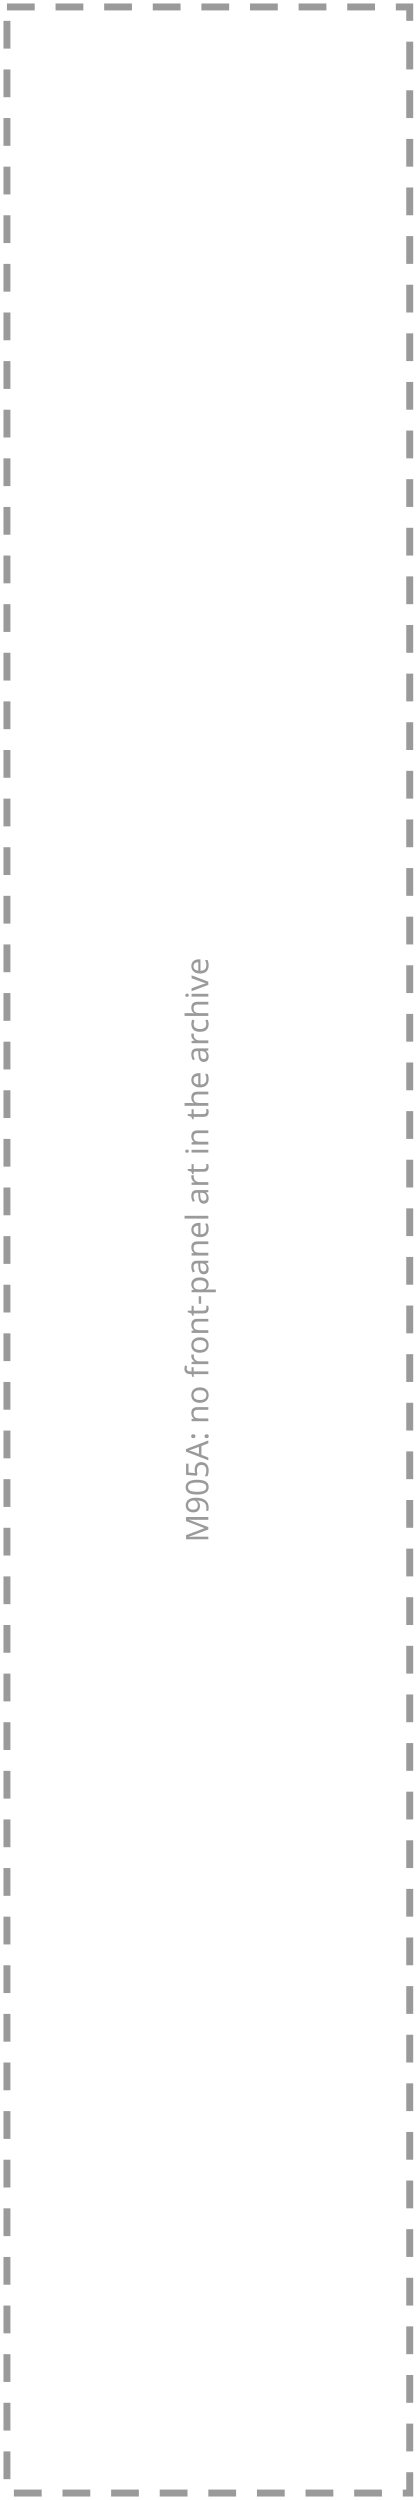
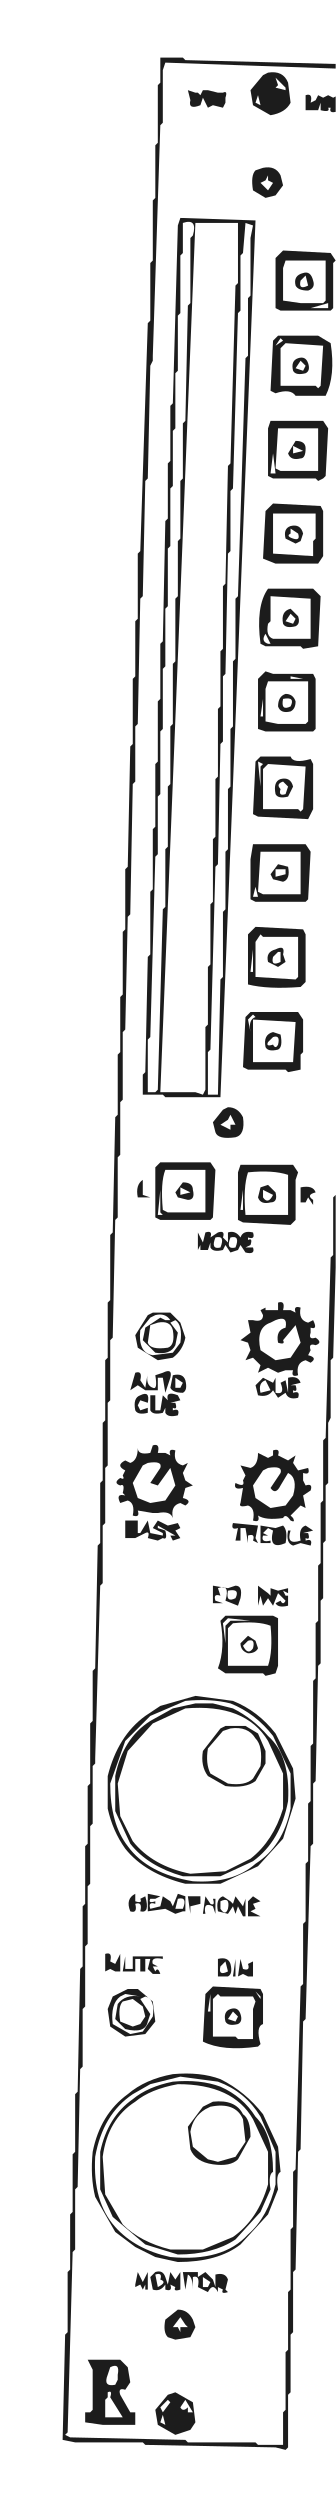
- <svg xmlns="http://www.w3.org/2000/svg" viewBox="0 0 120 720" data-from="none" data-kind="none">
-   <rect class="outline" x="2" y="2" width="116" height="716" fill="none" stroke="#9a9a9a" stroke-width="2" stroke-dasharray="8 6" />
-   <text x="60.0" y="360.0" fill="#9a9a9a" font-family="sans-serif" font-size="9" text-anchor="middle" transform="rotate(-90 60.0 360.0)">M905A: no front-panel art in the archive</text>
+ <svg xmlns="http://www.w3.org/2000/svg" viewBox="0 0 134 998" data-from="Modules/UNSORTED/M905A/MECHANICAL/19xx - 905-03-001 - CONTROLLER MONITOR MODULE - DRN DRG - ISS 6.jpg" data-kind="layout">
+   <defs>
+     <clipPath id="c">
+       <rect width="134" height="998" />
+     </clipPath>
+   </defs>
+   <g clip-path="url(#c)">
+     <g transform="translate(-890 -117)" fill="#1c1c1c">
+       <path class="line" d="M954 140L963 140L964 141L1042 143L1044 146L1043 147L1043 172L1042 173L1042 193L1041 194L1041 219L1040 220L1038 290L1037 291L1037 313L1036 314L1036 336L1035 337L1035 362L1034 363L1034 388L1033 389L1033 412L1032 413L1032 440L1031 441L1030 489L1029 490L1029 512L1028 513L1028 515L1027 562L1026 563L1026 586L1025 587L1023 659L1022 660L1022 683L1021 685L1021 687L1021 709L1020 710L1020 732L1019 733L1019 755L1018 756L1018 781L1017 782L1016 828L1015 829L1015 853L1014 854L1012 923L1011 924L1010 975L1009 976L1008 1023L1007 1024L1007 1048L1006 1049L1006 1072L1005 1073L1005 1094L1004 1095L1000 1094L948 1093L947 1092L920 1092L915 1091L916 1049L917 1048L917 1024L918 1023L918 1001L919 1000L919 977L920 976L920 953L921 952L922 903L923 902L923 878L924 877L924 854L925 853L925 830L926 829L926 805L927 804L927 784L928 783L929 734L930 733L930 709L931 708L931 685L932 684L932 660L933 659L933 637L934 636L934 610L935 609L936 563L937 562L937 538L938 537L938 515L939 514L939 489L940 488L940 464L941 463L942 415L943 414L943 388L944 387L944 365L945 364L945 338L946 337L949 246L950 245L950 222L951 221L951 197L952 196L952 175L953 174L953 151L954 150L954 140ZM956 142L955 145L955 166L954 167L951 259L951 261L950 263L949 308L948 309L947 355L946 356L945 406L944 407L944 429L943 430L942 482L941 483L940 528L939 529L939 556L938 557L938 578L937 579L937 603L936 604L935 651L934 652L934 676L933 677L933 702L932 703L932 725L931 726L931 749L930 750L928 819L928 821L927 822L927 845L926 846L926 869L925 870L925 893L924 894L924 918L923 919L923 942L922 943L921 990L920 991L920 1015L919 1016L917 1088L916 1089L918 1090L964 1091L965 1092L992 1092L993 1093L1003 1093L1003 1080L1004 1079L1004 1056L1005 1055L1005 1032L1006 1031L1006 1007L1007 1006L1007 984L1008 983L1010 910L1011 909L1011 885L1012 884L1012 861L1013 860L1013 837L1014 836L1014 814L1015 813L1015 788L1016 787L1016 765L1017 764L1017 742L1018 741L1018 717L1019 716L1019 692L1020 691L1022 619L1023 618L1023 595L1024 594L1024 572L1025 571L1025 545L1026 544L1027 498L1028 497L1028 471L1029 470L1030 422L1031 421L1031 395L1032 394L1032 372L1033 371L1035 299L1036 298L1036 272L1037 271L1037 251L1038 250L1039 202L1040 201L1040 176L1041 175L1041 153L1042 152L1042 145L956 142ZM997 146Q1003 145 1005 150L1006 158Q1004 162 998 163L991 159L990 153L995 147L997 146ZM1000 148L1001 151L1000 152L1004 153L1004 152L1000 148ZM993 155L992 158L994 159L993 155ZM965 153L968 154L969 154L970 155L971 153L973 153L977 154L979 154Q981 153 980 156L980 158L979 160L975 159L973 160L971 156L970 159Q965 161 966 157L965 153ZM1012 155Q1015 154 1014 158L1016 157L1017 155L1019 156L1021 155L1023 156L1025 155Q1027 159 1029 155Q1031 154 1030 158L1032 158Q1031 155 1034 156L1035 162L1034 162Q1035 159 1033 160L1029 162Q1027 158 1026 161Q1021 163 1022 160L1021 160Q1022 162 1018 161L1018 158L1017 161L1012 161L1012 155ZM995 184Q1000 183 1002 187L1003 191L1000 195L996 196L991 193Q990 187 992 185L995 184ZM997 187L996 189L994 190L997 193L999 190L997 189L997 187ZM962 204L992 205L978 555L956 555L955 554L947 554L947 546L948 545L949 499L950 498L950 473L951 472L951 448L952 447L952 422L953 421L953 397L954 396L954 374L955 373L956 325L957 324L957 302L958 301L958 279L959 278L961 207L962 204ZM963 206L963 218L962 219L962 242L961 243L961 265L960 266L960 288L959 289L959 311L958 312L958 335L957 336L957 359L956 360L956 383L955 384L955 408L954 409L954 434L953 435L953 458L952 459L950 531L949 532L949 553L952 553L953 552L955 480L956 479L956 456L957 455L957 431L958 430L958 407L959 406L959 382L960 381L960 356L961 355L961 333L962 332L962 309L963 308L963 286L964 285L965 239L966 238L966 212L967 211Q969 204 963 206ZM968 206L954 553L968 553L971 554L972 552L972 527L973 526L973 503L974 502L974 478L975 477L975 452L976 451L976 428L977 427L977 400L978 399L978 377L979 376L979 351L980 350L981 303L982 302L984 231L985 230L985 206L968 206ZM988 206L987 218L986 219L986 241L985 242L983 312L982 313L982 337L981 338L980 386L979 387L979 413L978 414L977 462L976 463L974 536L973 537L973 554L977 554L978 508L979 507L979 481L980 480L980 457L981 456L981 432L982 431L982 408L983 407L983 381L984 380L984 356L985 355L988 260L989 259L989 236L990 235L990 212L991 207L988 206ZM1003 217L1022 218L1024 221L1023 222L1023 240L1022 241L1002 241L1000 240L1000 220L1003 217ZM1004 221L1003 224L1003 237L1010 238L1019 238L1020 237L1020 221L1004 221ZM1021 238L1014 240L1021 240L1021 238ZM1011 226Q1014 225 1015 229Q1016 232 1013 233Q1009 233 1008 231Q1007 227 1011 226ZM1012 227L1010 229Q1009 233 1013 231L1012 227ZM1001 251L1017 251L1022 254Q1024 267 1020 275L1008 275Q1006 272 1000 274L998 273L999 253L1001 251ZM1002 252L1000 255L1003 253L1002 252ZM1004 254L1002 256L1002 271L1016 271L1017 272L1018 271L1019 255L1004 254ZM1009 260Q1012 259 1013 262Q1014 265 1012 266Q1008 267 1007 265Q1006 261 1009 260ZM1010 261L1008 264L1011 265L1012 263L1010 261ZM998 285L1019 285L1021 288L1020 307L1019 308L1017 309L1016 308L999 308L997 307L997 288L998 285ZM1001 288L1000 304L1002 305L1017 305L1017 288L1001 288ZM999 298L998 306L1000 306L999 298ZM1008 293Q1012 293 1012 296Q1012 300 1010 300Q1006 301 1005 298L1008 293ZM1007 295L1007 298L1011 297L1007 295ZM999 318L1018 319L1019 321L1019 339L1017 342L1000 342L995 340L996 321L999 318ZM999 322L999 338L1015 339L1015 333L1016 332L1016 322L999 322ZM1006 327Q1010 326 1011 330L1010 333L1008 334L1004 332Q1003 328 1006 327ZM1006 328L1006 330Q1004 331 1007 332Q1010 333 1009 330L1006 328ZM997 352L1015 352L1018 355L1017 375L1011 376L1010 375L996 375L994 374Q992 359 997 352ZM998 355L998 365L997 366Q996 371 999 372L1014 372L1014 356L998 355ZM996 370Q994 373 997 374L998 374L996 370ZM1006 360L1009 363Q1010 366 1008 367Q1004 368 1003 366Q1002 361 1006 360ZM1006 362L1004 365L1007 366L1008 364L1006 362ZM996 385L999 386L1015 386L1016 388L1016 408L1015 409L996 409L993 408L993 388L996 385ZM1006 387L1006 388L1011 388L1006 387ZM997 389L996 392L996 405L1001 406L1012 406L1013 405L1013 389L997 389ZM995 396L994 403L995 403L995 396ZM1004 394Q1007 394 1008 397Q1008 400 1006 401Q1002 402 1001 399Q1001 395 1004 394ZM1003 396Q1002 401 1006 399Q1008 395 1003 396ZM994 419L1006 419Q1007 422 1014 420L1015 422L1015 440L1013 444L993 443L991 442L992 421L994 419ZM993 421L994 431L994 423L995 422L993 421ZM997 422L995 424L995 440L1009 440L1010 441L1011 440L1012 423L997 422ZM1002 428Q1006 427 1007 431L1005 435Q1001 436 1000 434Q999 429 1002 428ZM1003 429Q1000 430 1002 432Q1001 435 1004 434L1005 431L1003 429ZM991 454L1012 454L1014 457L1013 476L1012 477L992 477L990 476L990 460L991 454ZM994 457L993 473L995 474L1010 474L1010 457L994 457ZM992 471L991 475L993 475L992 471ZM1001 462L1005 463Q1006 468 1003 469L999 468L998 466L1001 462ZM1000 464L1000 467L1004 466L1004 464L1000 464ZM992 487L1011 488L1012 490L1012 509L1010 511Q997 512 989 510L989 490L992 487ZM994 490L992 493L992 507L1008 508L1009 507L1009 491L995 491L994 490ZM991 496L990 505L991 505L991 496ZM1000 496Q1004 494 1003 498L1004 501L1001 503L997 501Q996 497 1000 496ZM1001 497L999 499Q998 503 1002 501L1002 497L1001 497ZM990 521L1009 521L1011 524L1011 537L1010 538L1010 544L1005 545L1004 544L989 544L987 543L988 523L990 521ZM991 522L989 524L990 529Q989 524 992 523L991 522ZM991 524L991 541L1007 541L1008 525L991 524ZM999 529L1002 530Q1003 535 1001 536Q997 537 996 535Q995 530 999 529ZM999 531L997 533Q996 535 999 534Q1000 536 1001 534Q1002 530 999 531ZM981 559Q985 559 987 563Q988 570 984 571Q977 572 976 569L975 565L979 560L981 559ZM982 562L981 564L978 566L982 568L982 566L984 566L982 562ZM954 581L974 581L976 584L975 603L974 604L954 604L952 603L952 583L954 581ZM956 584Q954 589 955 600L957 601L972 601L972 584L956 584ZM954 592L953 602L955 602L954 601L954 592ZM986 582L1007 582L1009 585L1008 588L1008 604L1006 606L987 605L985 604L985 585L986 582ZM989 585Q987 591 988 602L1005 602L1005 586Q999 584 989 585ZM987 592L986 600L987 600L987 592ZM947 588L947 594L950 595L945 595Q944 590 947 588ZM963 589Q967 589 967 592Q968 596 965 596L961 595L960 593L963 589ZM962 591L962 594L966 593L962 591ZM997 590L1000 593Q1001 597 998 597Q994 598 993 595L994 591L997 590ZM995 592L995 595Q997 598 999 594L995 592ZM1010 591Q1015 590 1016 593Q1012 594 1015 596L1015 598L1013 595L1012 597L1010 597L1010 591ZM969 609L971 613L972 609Q975 608 974 611L977 609Q980 608 979 611L981 613L981 609Q984 608 986 611Q987 608 991 609Q992 612 989 611L989 612Q991 611 990 614L988 615L991 615Q992 618 988 617L986 614L985 616L982 617L980 614L979 616Q975 617 974 615L974 613L973 616L970 616L970 614L969 616L969 609ZM976 611Q974 616 978 615Q980 610 976 611ZM982 611Q980 616 984 615Q986 610 982 611ZM1001 637Q1004 636 1003 640L1006 640L1008 641Q1007 638 1010 639Q1009 644 1013 645L1015 644Q1017 648 1014 647L1014 649Q1013 652 1016 651Q1019 653 1016 654Q1013 653 1014 656L1013 658Q1017 659 1014 661L1012 660Q1008 661 1009 666Q1006 667 1007 664L1004 664L1001 665L997 663L993 665L994 662L991 659L988 660L990 656L989 653L986 652L990 649L989 644L991 644Q995 645 995 642L994 640L996 639L996 640L1001 640L1001 637ZM1000 644L998 645Q992 647 994 656L1000 660L1006 659L1010 653L1008 646L1003 652Q1004 654 1001 653Q1000 648 1004 647Q1005 642 1000 644ZM951 641L958 641L962 645L964 651Q963 656 959 659L953 660L945 655L944 650L949 642L951 641ZM952 642L950 643L946 648Q945 657 951 658L959 657L962 653Q963 646 960 644L958 645L961 649L960 654Q958 658 952 657L947 652L948 647L954 643L956 644L958 644Q956 641 952 642ZM953 645L950 646L949 653Q950 656 957 655Q960 654 959 648Q958 644 953 645ZM944 665Q947 664 946 668L948 671L949 665Q948 670 951 671Q953 672 952 666L955 665Q959 663 958 667L956 673L955 667L953 667L953 672L952 672L948 672L945 670L942 672L944 665ZM959 666Q963 665 964 668Q965 672 963 673Q959 673 958 671L959 666ZM960 667L960 671L962 671L963 669L960 667ZM995 667L999 669L1000 667L1000 673Q1004 674 1002 669L1004 668L1005 673L1005 667Q1009 666 1010 669L1006 670L1008 670Q1009 673 1007 672L1007 673Q1010 672 1009 675Q1005 676 1004 673L1001 675L999 672Q997 675 993 674L992 670L995 667ZM996 668Q993 669 994 673L998 672L996 668ZM946 674Q950 672 949 677L946 676L945 678L946 680L949 679L949 681Q945 682 944 680Q943 675 946 674ZM950 674L952 674L952 680L954 680L955 674L957 676Q956 672 961 674L962 676L958 677L960 677Q961 680 959 679L959 680Q962 679 961 682Q957 683 956 681L956 679L955 681Q951 682 950 680L950 674ZM951 694Q954 693 953 697L956 697L958 698Q957 695 960 696Q959 701 963 702L965 701L963 705L964 708L967 710L964 711L963 715Q967 716 964 718L962 717Q958 718 959 723Q958 720 953 721L951 721L945 720Q946 723 943 722Q944 717 941 716L938 717Q936 713 940 714L939 713Q940 709 938 710Q935 709 938 707Q940 708 939 706L940 704Q936 702 940 700L942 701Q945 700 945 695Q945 698 950 697L951 694ZM949 701L947 702L943 709L945 715L950 717L956 716L960 710L958 703L953 710L950 709L954 703Q955 700 949 701ZM999 696Q1002 695 1001 698L1005 700L1008 698L1007 701L1009 704L1013 703Q1014 706 1011 705L1011 708L1012 710Q1015 709 1014 712L1011 714L1012 719L1010 718L1006 722L1007 723Q1008 725 1006 724Q1004 721 1003 723Q996 724 993 722Q994 725 991 724Q992 719 989 718Q985 719 986 717L987 711Q983 712 984 709Q988 711 987 708L988 706L986 702L990 703Q993 702 993 697L997 699L999 698L999 696ZM997 703L995 704L991 710L992 715L998 719L1004 718L1007 714Q1009 707 1005 705L1002 710Q1000 714 998 711L1002 705Q1003 702 997 703ZM940 724L945 724L945 729L946 729L949 724L950 729L955 730L955 729L951 727L953 724L957 726L961 725L962 727L960 728L962 731L959 732L958 730L960 730L953 726L953 727L956 728Q957 732 955 731L953 732L949 731Q950 728 948 729L944 731L940 731L940 724ZM983 725L993 726L992 731L993 733L991 732Q992 729 989 730L989 733L988 727L986 727L986 732L984 732L985 727Q982 728 983 725ZM994 726L1000 727L1003 726Q1005 728 1004 733Q997 736 999 728L997 727L995 729L997 730L995 730Q994 733 998 732L998 733L994 733L994 726ZM1012 726L1015 728L1011 729L1013 729Q1014 732 1012 731L1012 732Q1015 731 1014 734L1010 733L1007 734Q1004 733 1005 728L1006 728Q1004 734 1010 732Q1009 727 1012 726ZM975 750L981 751L984 750Q987 750 986 755L985 758L980 756Q982 749 977 751L978 754Q975 753 976 756L979 757L975 757L975 750ZM981 752Q980 757 984 755Q986 751 981 752ZM993 750L997 753L998 754L998 751L1001 752L1005 751L1005 753L1003 752L1004 754L1005 754L1005 758Q1001 759 1000 757L1002 756Q1003 758 1004 756L1001 753L999 758L997 755L995 758L994 754L993 758L993 750ZM980 762L999 762L1001 763L1001 782L1000 785L996 786L995 785L980 785L977 783Q980 775 978 764L980 762ZM981 763L979 765L980 773L980 766L982 764L990 764L981 763ZM983 765L981 767L981 782L997 782Q999 776 998 766Q993 764 983 765ZM989 770L992 772L993 775Q992 777 989 777Q986 776 986 773L989 770ZM989 772L987 774Q989 778 991 775Q992 771 989 772ZM968 794L983 796Q993 800 1000 809L1007 823L1008 835L1003 851L993 862L978 869L964 869Q948 865 940 855Q935 848 933 839L933 826Q937 810 948 802L954 798L968 794ZM964 796L950 802L940 812L934 829Q934 845 941 854Q949 865 967 868Q983 869 992 861Q1003 854 1006 839L1006 825L999 810Q992 801 982 797Q974 795 964 796ZM968 797L975 797L983 799Q991 803 997 810Q1006 818 1005 836Q1002 852 991 860L978 866L963 866Q949 862 942 853L936 840L936 826Q939 811 950 804L959 799L968 797ZM964 799L951 805L941 816L937 829L938 842L943 852Q951 862 966 865L980 864L990 859Q999 852 1003 839L1003 825L997 812Q988 797 964 799ZM980 806L988 806L993 809L996 816L996 821L992 828Q988 831 980 830L973 826Q970 822 971 816L978 807L980 806ZM982 807L979 808L973 815Q972 821 974 825L981 829Q988 830 991 827L994 822Q995 814 992 811Q989 806 982 807ZM944 873L944 876Q947 877 946 875L948 874Q950 881 946 880Q947 876 944 877Q945 881 942 880Q940 875 944 873ZM949 873L954 874L952 875L950 875Q949 877 952 876L952 877Q949 876 950 879L954 878L955 874L958 876L959 878L961 873L964 874L964 880L963 880L960 881L956 879L949 880L949 873ZM961 875L960 879L963 879Q965 874 961 875ZM965 874L970 874L970 877L966 878L966 881L965 874ZM972 874L974 877Q976 878 975 875L976 875L976 881L975 878Q971 876 972 881L971 881L972 874ZM979 874L982 876L983 877L984 874L987 878L988 875L988 882L987 882L985 878L984 881L983 878L981 881L977 880Q976 875 979 874ZM978 876L978 879Q980 882 981 879Q982 874 978 876ZM991 874L994 876L991 877L992 879L990 880L994 882L989 882L989 876L991 874ZM932 897Q935 896 934 900L936 901L938 897L938 904L936 904L934 903L932 904L932 897ZM940 898L940 903L943 903L943 898L955 898L955 899Q950 898 951 901L953 902L951 902L952 904Q953 902 954 905L951 905L949 903L950 899L948 899L948 904L946 904L946 899L944 899L944 904L943 904L941 904L939 904L940 898ZM977 899Q981 898 982 901Q983 905 981 906L977 906L977 899ZM980 900L978 902Q977 906 981 904L980 900ZM984 899L984 906L983 906L984 899ZM986 899L987 903Q990 904 989 901L991 900L991 906L989 906L987 905L985 906L986 899ZM975 910L994 911L995 913L995 925Q992 926 994 933L993 934Q979 936 971 932L972 913L975 910ZM992 912L994 915L994 914L992 912ZM974 913L973 920L974 920L974 913ZM977 913L975 915L975 930L984 930L985 931L991 931L991 921L991 919L992 916L991 914L978 914L977 913ZM941 911L945 911L951 916L952 924L948 929L940 930L934 926L933 919L935 914L941 911ZM940 913L938 914Q934 917 935 925L942 929L947 928L951 922Q952 915 948 914L946 915L950 921L949 924Q948 929 940 927L936 923L937 917Q940 913 946 914L940 913ZM943 915L939 916Q937 918 938 924L943 926L946 925L948 922L947 918L943 915ZM982 919Q985 918 986 921Q987 924 985 925Q981 926 980 924Q979 920 982 919ZM983 920L981 923L984 924L985 922L983 920ZM959 945Q970 944 978 947Q988 952 995 961L1001 974L1002 984Q1000 985 1001 991L997 1001L986 1013Q977 1020 961 1020L952 1018L944 1014L936 1008L928 994Q926 986 927 976Q930 961 941 953Q948 947 959 945ZM962 946L950 949L943 953Q931 961 928 978Q927 996 936 1006Q944 1015 958 1018Q979 1020 989 1009Q997 1002 1000 989L1000 976L994 962Q988 952 977 948L962 946ZM959 948Q970 947 978 950Q987 954 992 962Q999 969 999 984Q997 985 998 991L994 1000L984 1011Q975 1017 961 1017L948 1013L935 1002L930 991L930 976Q933 962 943 955Q949 950 959 948ZM961 949Q950 951 944 956Q933 963 931 978L932 993L939 1005Q946 1012 958 1015L971 1015L983 1010Q993 1003 997 989L997 976L991 963Q983 949 961 949ZM975 956Q984 955 987 961Q990 963 990 970L985 979Q982 982 975 981Q968 980 966 975L965 966L971 958L975 956ZM974 958L972 959Q967 962 966 968L967 974L973 979L977 980L984 978L988 972L987 963Q984 956 974 958ZM945 1024L947 1028L949 1024L949 1031L948 1031L948 1029L947 1031L946 1029L944 1030L944 1029L945 1024ZM952 1024Q955 1023 956 1026L957 1029L958 1024L960 1027L962 1024L962 1031Q959 1032 960 1030L958 1029Q959 1032 956 1031L956 1029Q954 1032 951 1031L950 1026L952 1024ZM952 1025L953 1030Q957 1028 954 1027Q955 1024 952 1025ZM963 1024L969 1024L969 1026L972 1024L975 1027L976 1030L976 1025Q980 1024 981 1027L980 1031L981 1032Q978 1033 979 1031L977 1030L977 1032Q975 1028 973 1032L969 1030Q970 1025 967 1026L967 1031Q967 1026 965 1025L964 1031L963 1024ZM971 1026L971 1030L973 1030L974 1028L971 1026ZM961 1039Q965 1039 967 1043L968 1046L966 1050L960 1051L957 1050Q955 1048 956 1043L961 1039ZM962 1042L959 1046L961 1046L962 1048L962 1046L965 1046L964 1045L962 1042ZM960 1072L967 1076L968 1084L966 1087L960 1089L953 1085L952 1079L957 1073L960 1072ZM957 1075L954 1078L955 1080L958 1076L957 1075ZM964 1075L962 1078Q963 1080 965 1078L965 1080L967 1080L964 1075ZM955 1081L954 1084L956 1085L955 1081Z" />
+       <path class="text" d="M925 1059L938 1059L941 1062L942 1068L940 1071Q937 1070 938 1073L942 1080L944 1080L944 1085L931 1085L924 1084L924 1080L926 1080L927 1079L927 1063L925 1059ZM934 1062L933 1065Q931 1070 936 1069L937 1067L937 1065Q938 1060 934 1062ZM933 1072L933 1074L932 1075L932 1082L939 1082L934 1074Q935 1071 933 1072Z" />
+     </g>
+   </g>
</svg>
